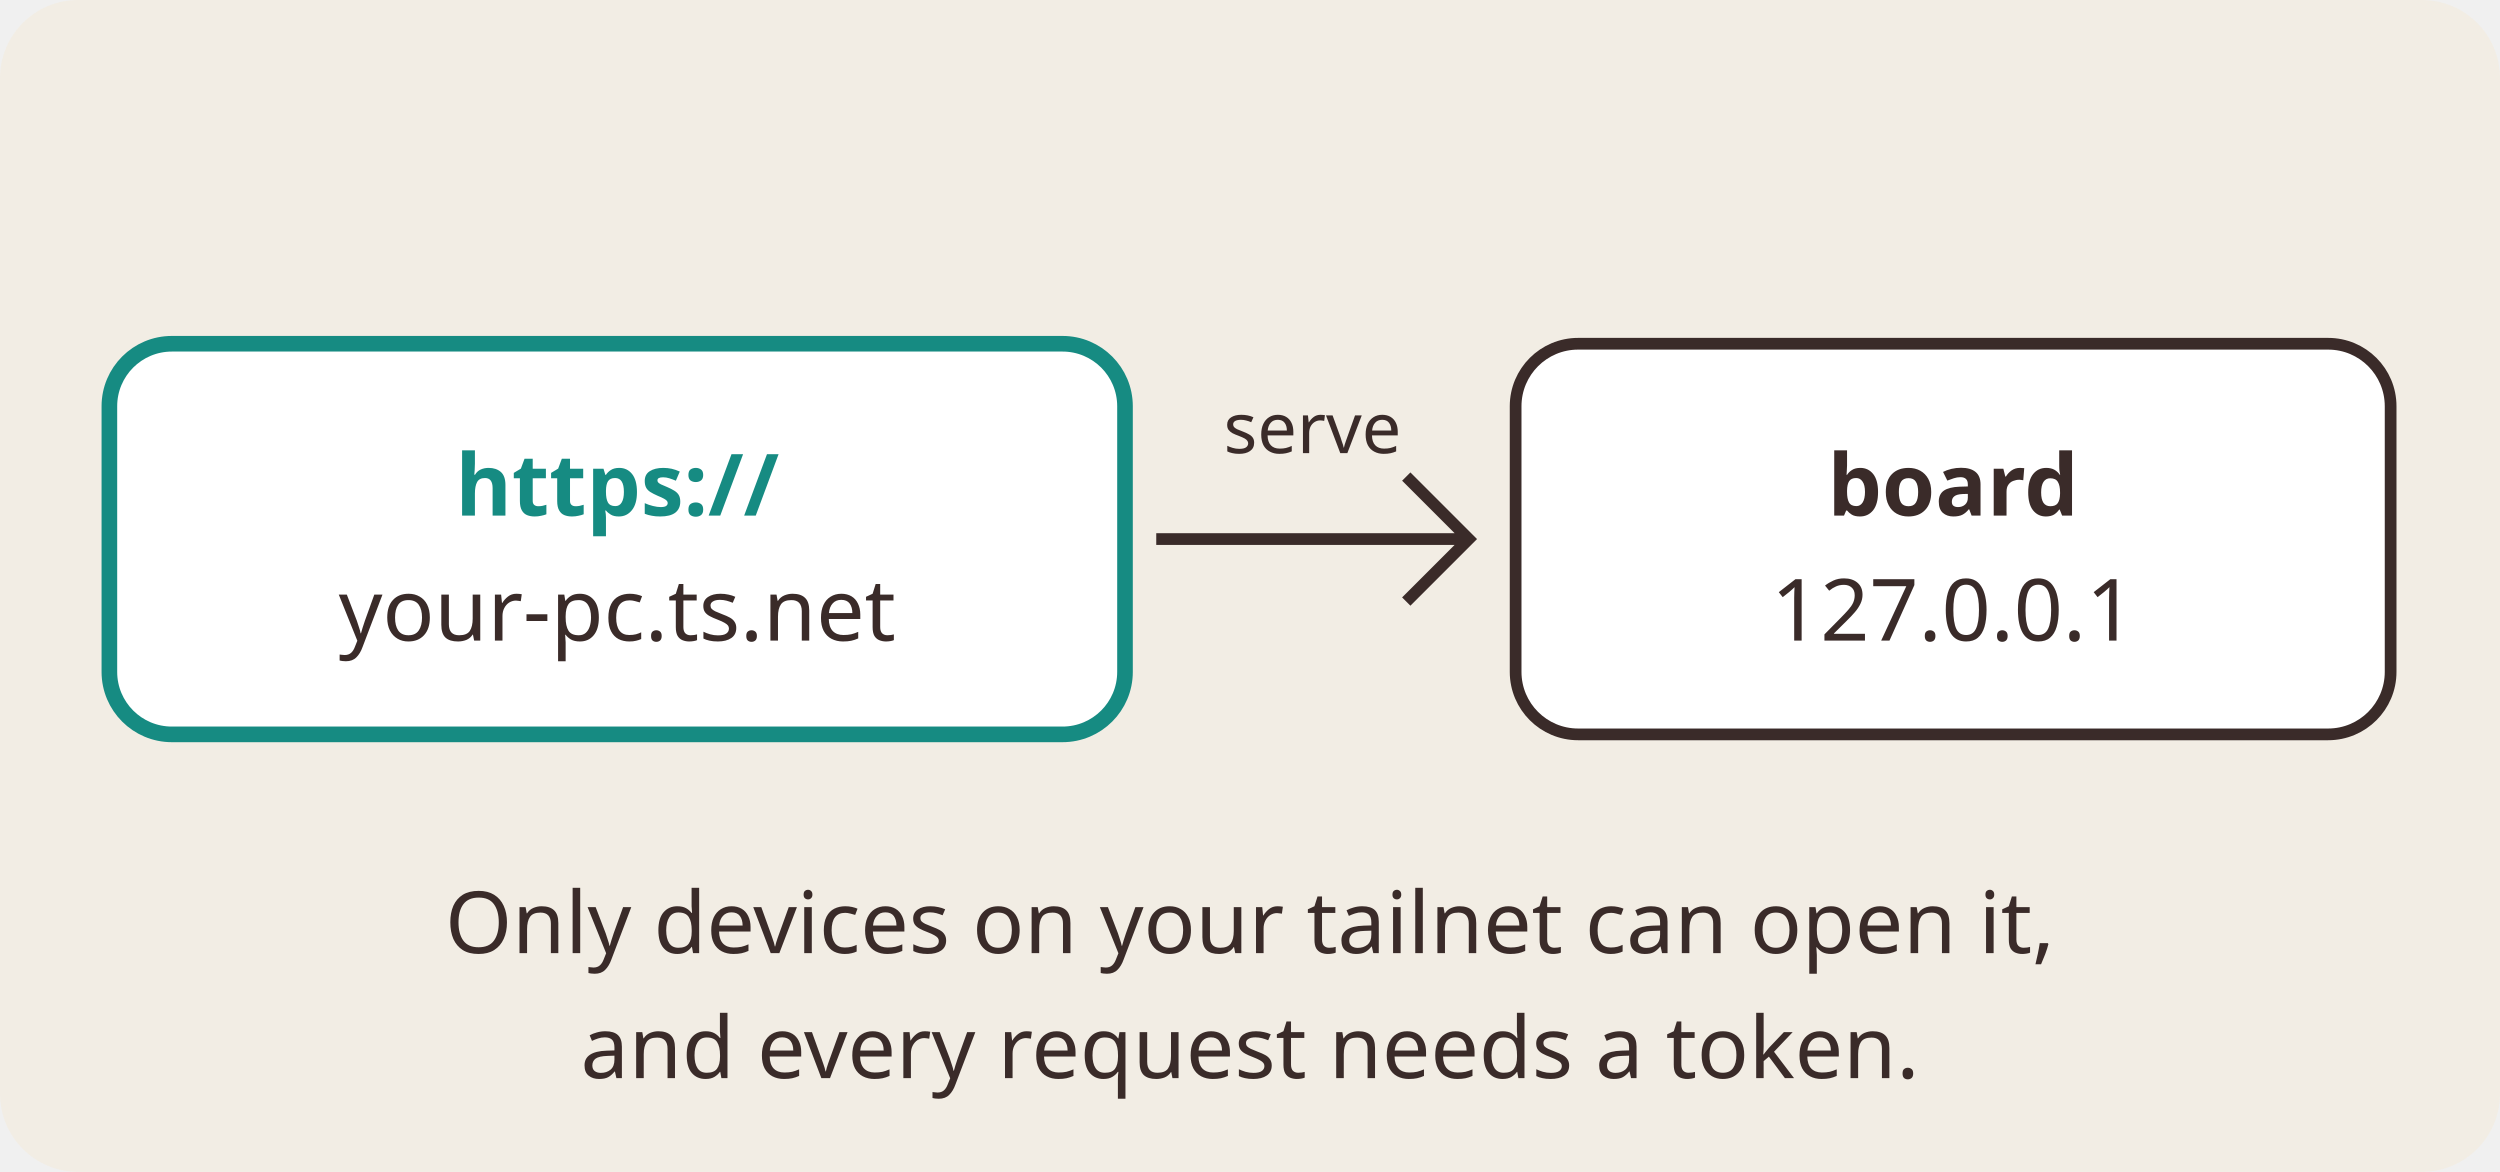
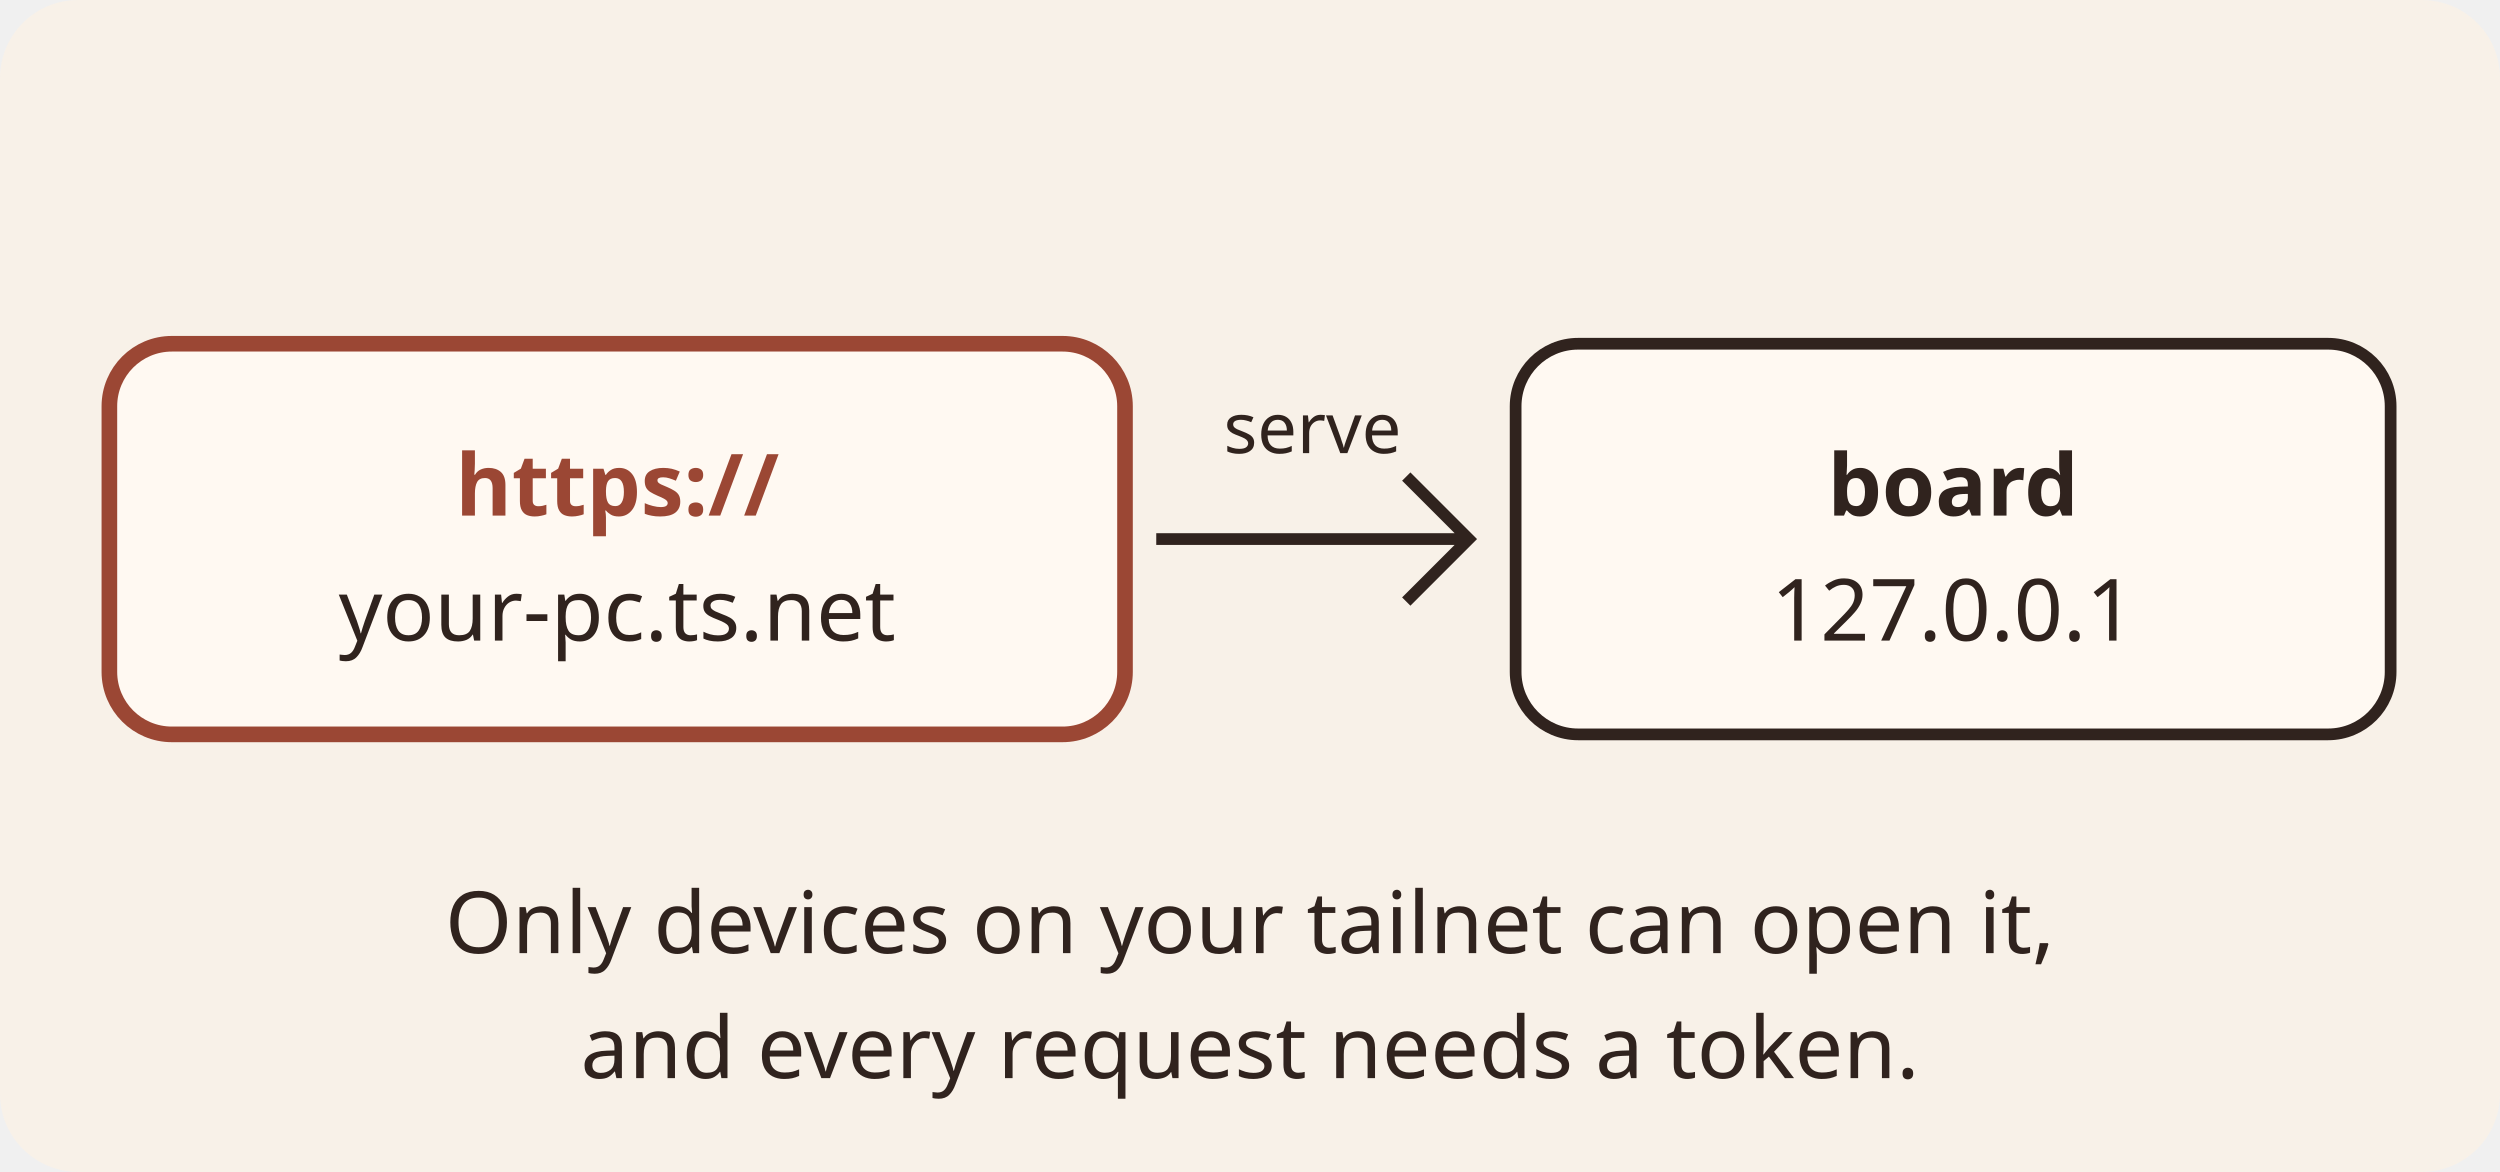
<svg xmlns="http://www.w3.org/2000/svg" viewBox="0 0 320 150" width="320" height="150" font-family="system-ui,Segoe UI,sans-serif" font-size="11" role="img" aria-label="tailscale serve publishes https://your-machine.ts.net on the tailnet and forwards to the board on 127.0.0.1">
-   <rect width="320" height="150" rx="10" fill="#F2EDE4" />
-   <rect x="14" y="44" width="130" height="50" rx="8" fill="#fff" stroke="#168B82" stroke-width="2" />
-   <text x="79" y="66" text-anchor="middle" fill="#168B82" font-weight="600">https://</text>
-   <text x="79" y="82" text-anchor="middle" fill="#3A2B29">your-pc.ts.net</text>
-   <path d="M148 69h40m-8-8 8 8-8 8" stroke="#3A2B29" stroke-width="1.5" fill="none" />
-   <text x="168" y="58" text-anchor="middle" fill="#3A2B29" font-size="9">serve</text>
-   <rect x="194" y="44" width="112" height="50" rx="8" fill="#fff" stroke="#3A2B29" stroke-width="1.5" />
-   <text x="250" y="66" text-anchor="middle" fill="#3A2B29" font-weight="600">board</text>
-   <text x="250" y="82" text-anchor="middle" fill="#3A2B29">127.0.0.1</text>
-   <text x="160" y="122" text-anchor="middle" fill="#3A2B29">Only devices on your tailnet can open it,</text>
-   <text x="160" y="138" text-anchor="middle" fill="#3A2B29">and every request needs a token.</text>
+   <rect width="320" height="150" rx="10" fill="#F8F1E8" />
+   <rect x="14" y="44" width="130" height="50" rx="8" fill="#FFF9F2" stroke="#9B4734" stroke-width="2" />
+   <text x="79" y="66" text-anchor="middle" fill="#9B4734" font-weight="600">https://</text>
+   <text x="79" y="82" text-anchor="middle" fill="#30231E">your-pc.ts.net</text>
+   <path d="M148 69h40m-8-8 8 8-8 8" stroke="#30231E" stroke-width="1.5" fill="none" />
+   <text x="168" y="58" text-anchor="middle" fill="#30231E" font-size="9">serve</text>
+   <rect x="194" y="44" width="112" height="50" rx="8" fill="#FFF9F2" stroke="#30231E" stroke-width="1.5" />
+   <text x="250" y="66" text-anchor="middle" fill="#30231E" font-weight="600">board</text>
+   <text x="250" y="82" text-anchor="middle" fill="#30231E">127.0.0.1</text>
+   <text x="160" y="122" text-anchor="middle" fill="#30231E">Only devices on your tailnet can open it,</text>
+   <text x="160" y="138" text-anchor="middle" fill="#30231E">and every request needs a token.</text>
</svg>
